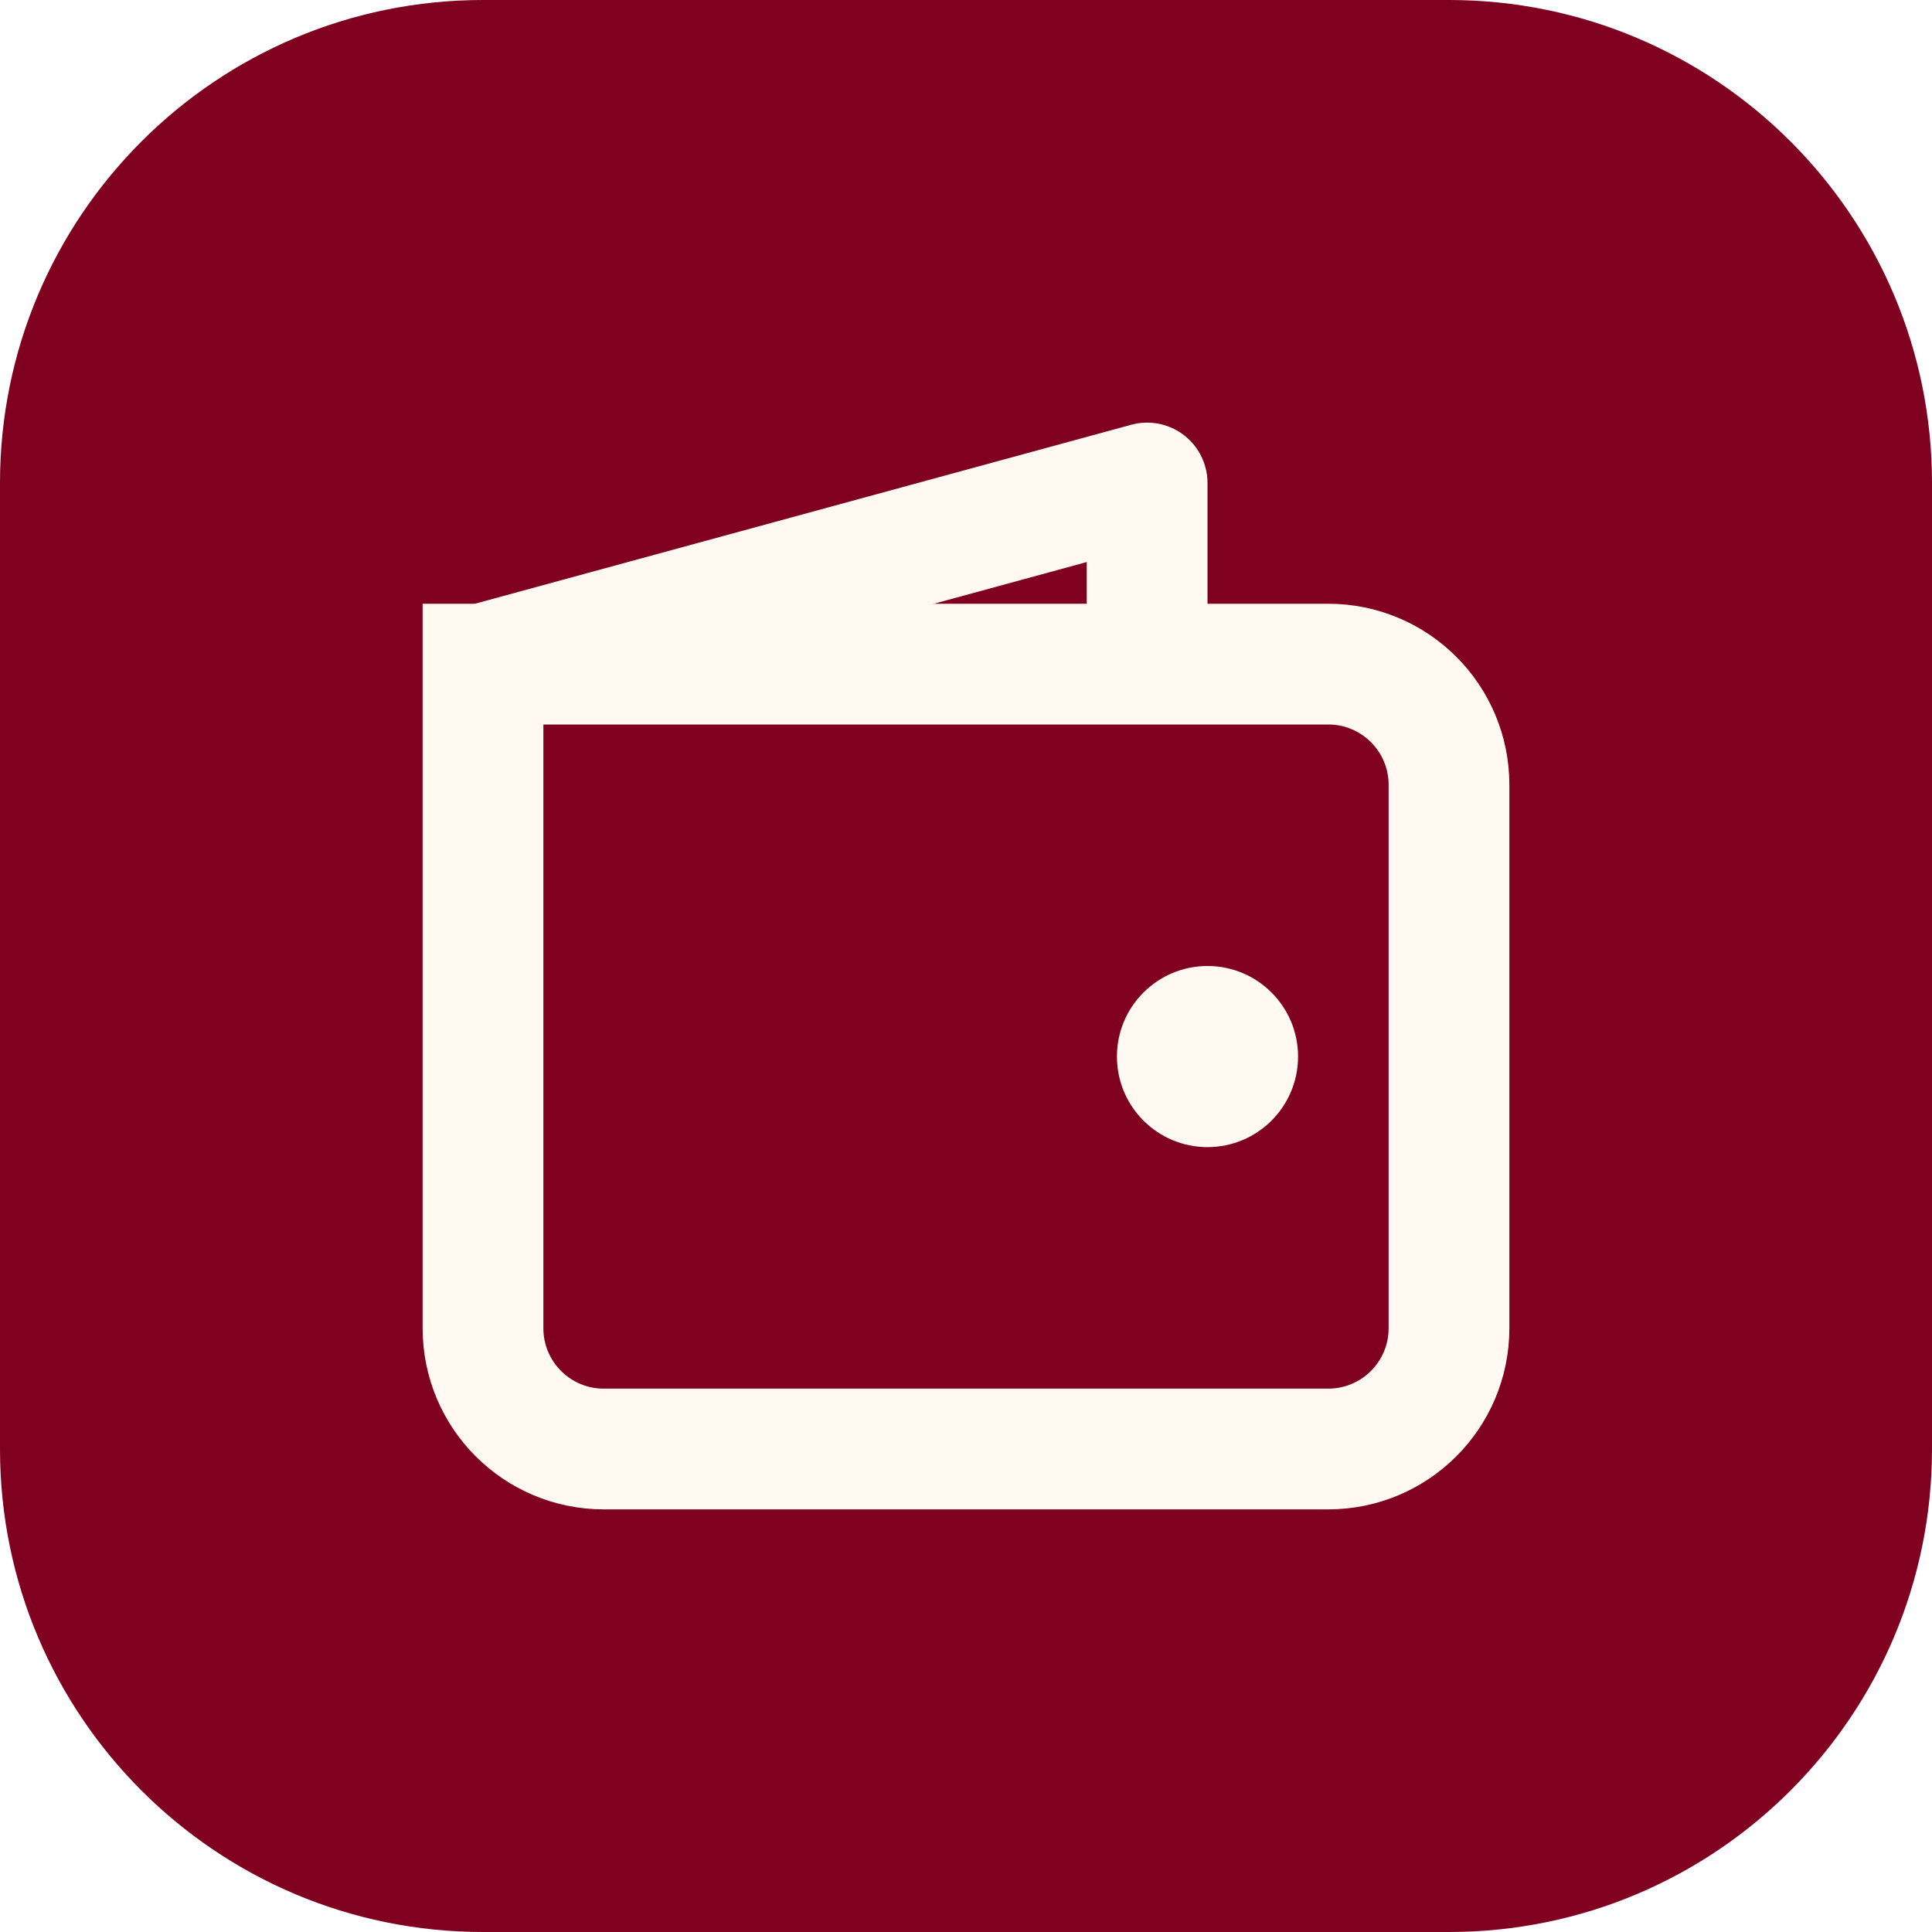
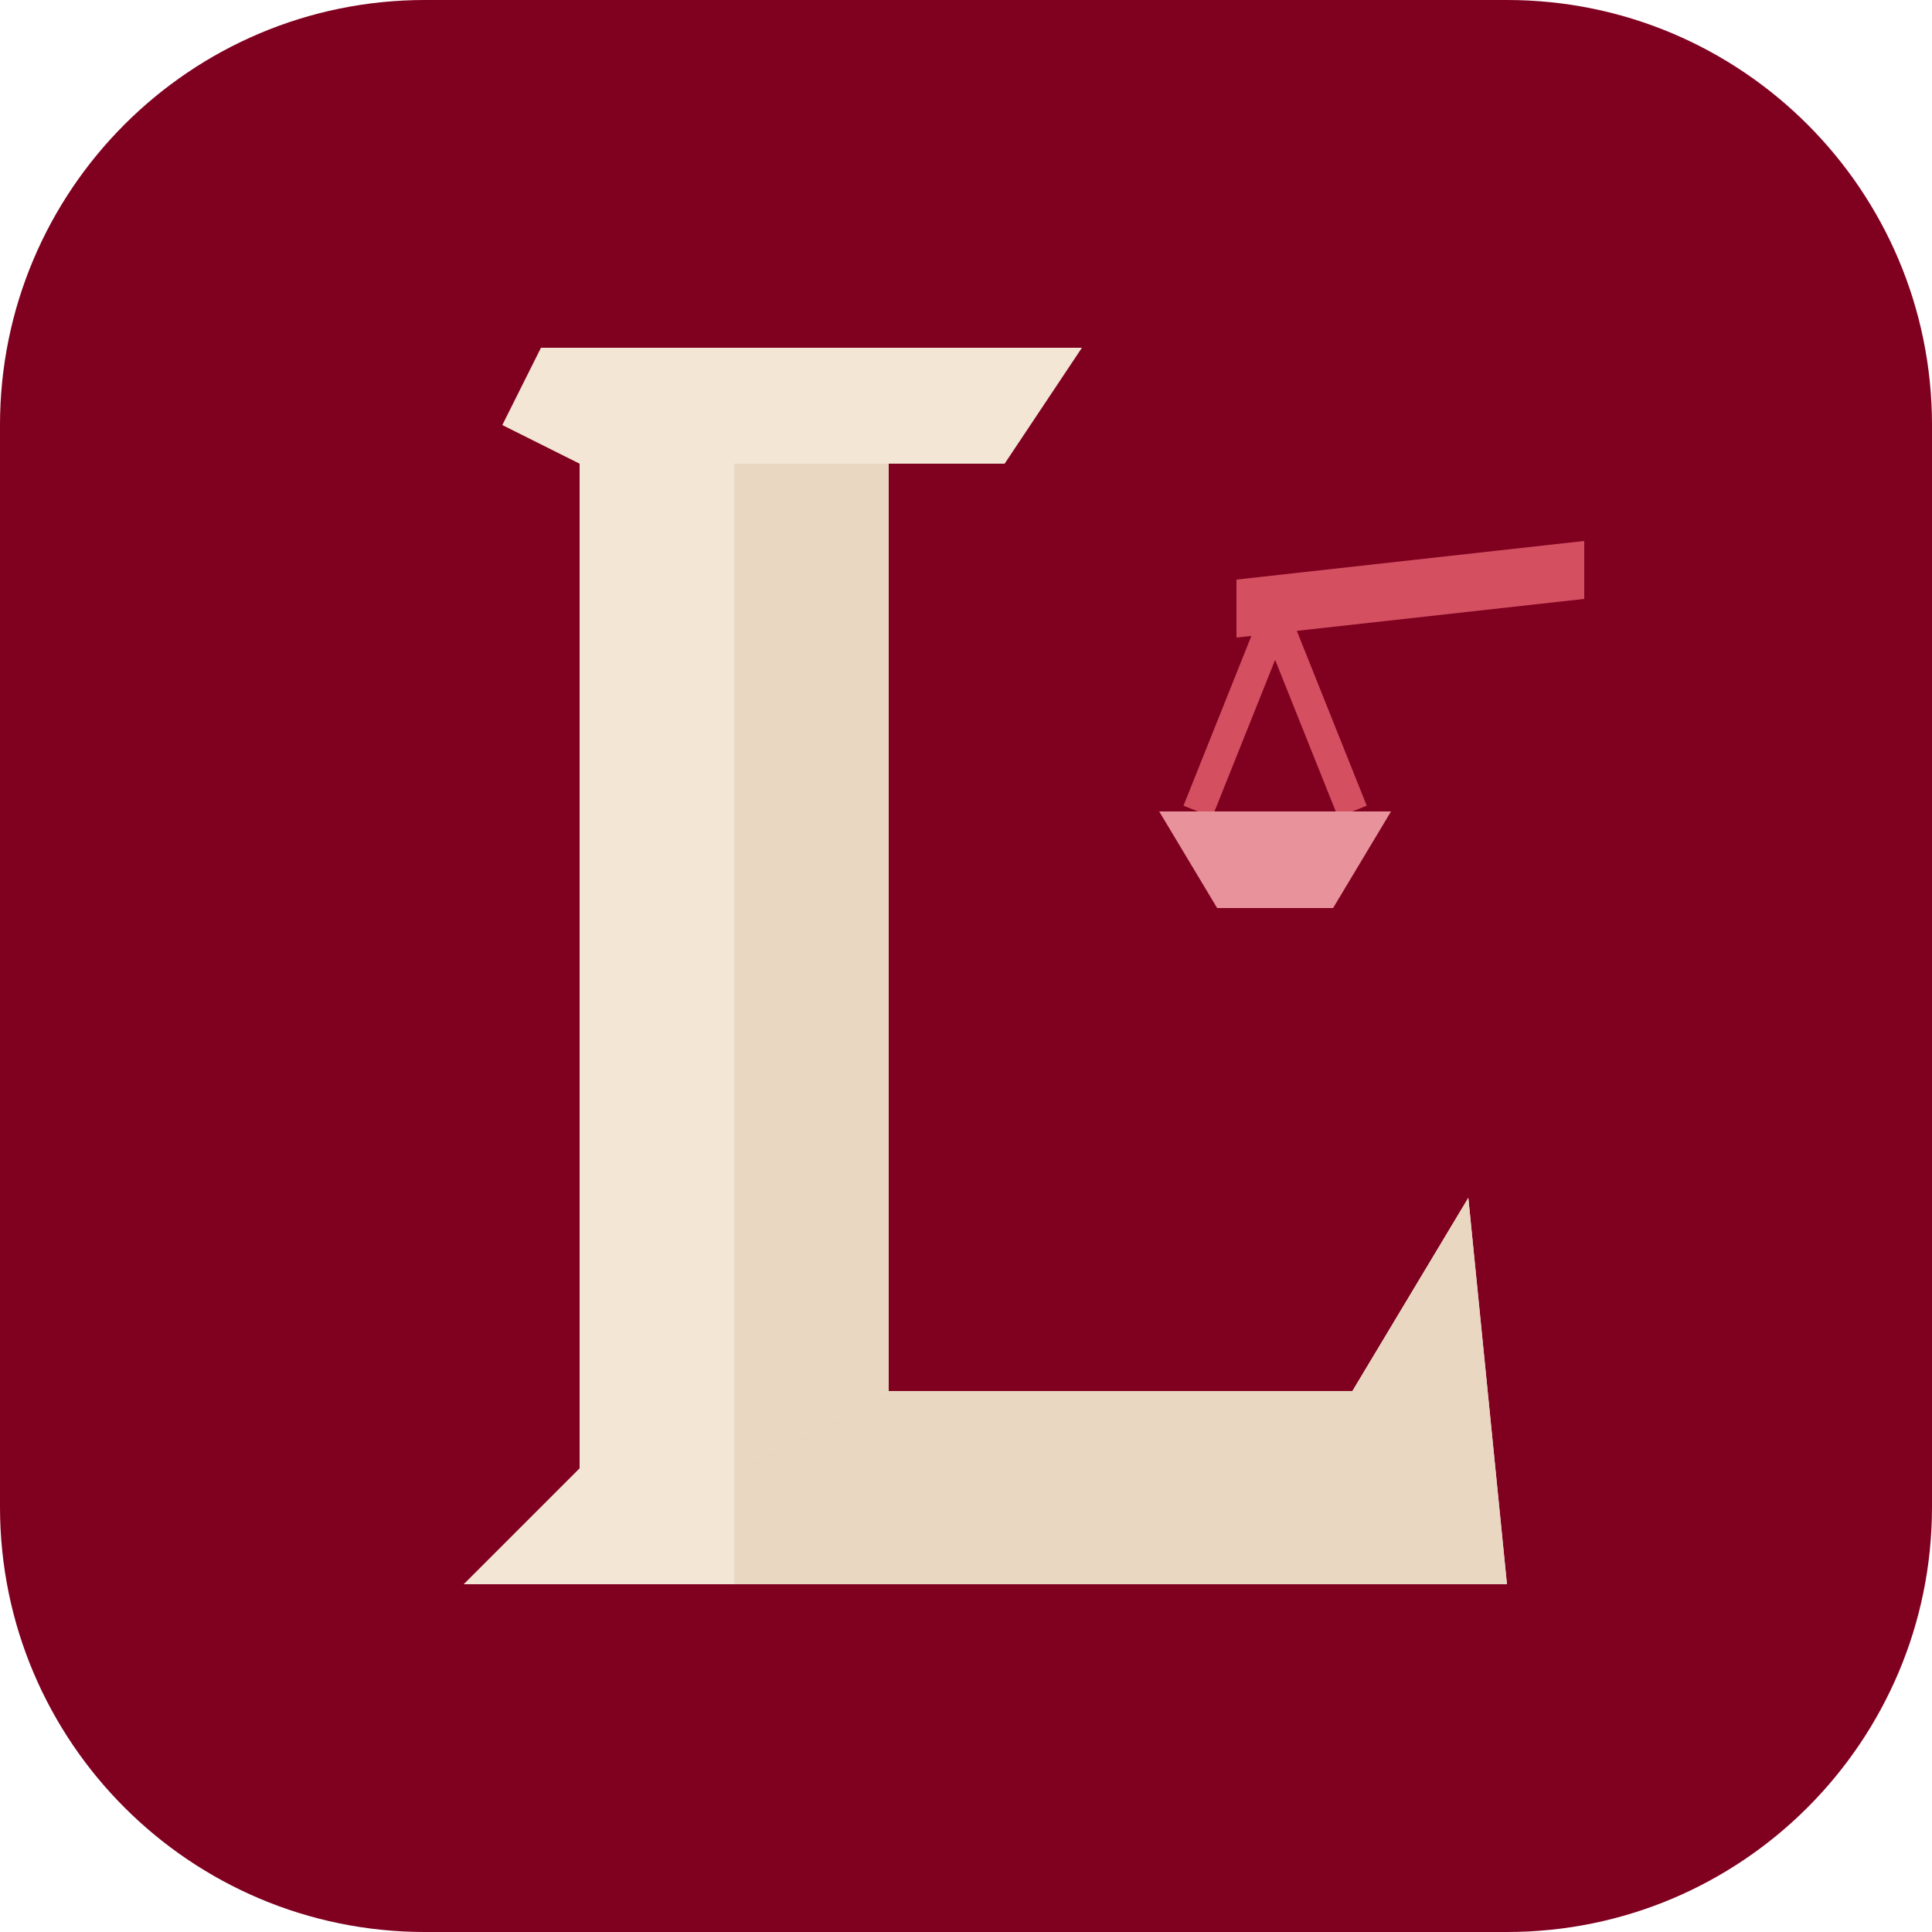
- <svg xmlns="http://www.w3.org/2000/svg" viewBox="0 0 32 32">
-   <rect width="32" height="32" rx="8" fill="#800020" />
-   <path d="M8 11h14a2 2 0 0 1 2 2v9a2 2 0 0 1-2 2H10a2 2 0 0 1-2-2z" fill="none" stroke="#FFF9F2" stroke-width="2" />
-   <path d="M8 11l11-3v3" fill="none" stroke="#FFF9F2" stroke-width="2" stroke-linejoin="round" />
-   <circle cx="20" cy="17.5" r="1.5" fill="#FFF9F2" />
+ <svg xmlns="http://www.w3.org/2000/svg" viewBox="0 0 100 100">
+   <rect width="100" height="100" rx="22" fill="#800020" />
+   <polygon points="28,18 56,18 52,24 46,24 46,72 70,72 76,62 78,82 24,82 30,76 30,24 26,22" fill="#F3E6D5" />
+   <polygon points="38,24 46,24 46,72 38,76" fill="#E9D7C2" />
+   <polygon points="46,72 70,72 76,62 78,82 38,82 38,76" fill="#E9D7C2" />
+   <polygon points="64,30 82,28 82,31 64,33" fill="#D45060" />
+   <line x1="66" y1="32" x2="62" y2="42" stroke="#D45060" stroke-width="1.6" />
+   <line x1="66" y1="32" x2="70" y2="42" stroke="#D45060" stroke-width="1.6" />
+   <polygon points="60,42 72,42 69,47 63,47" fill="#E8939C" />
</svg>
